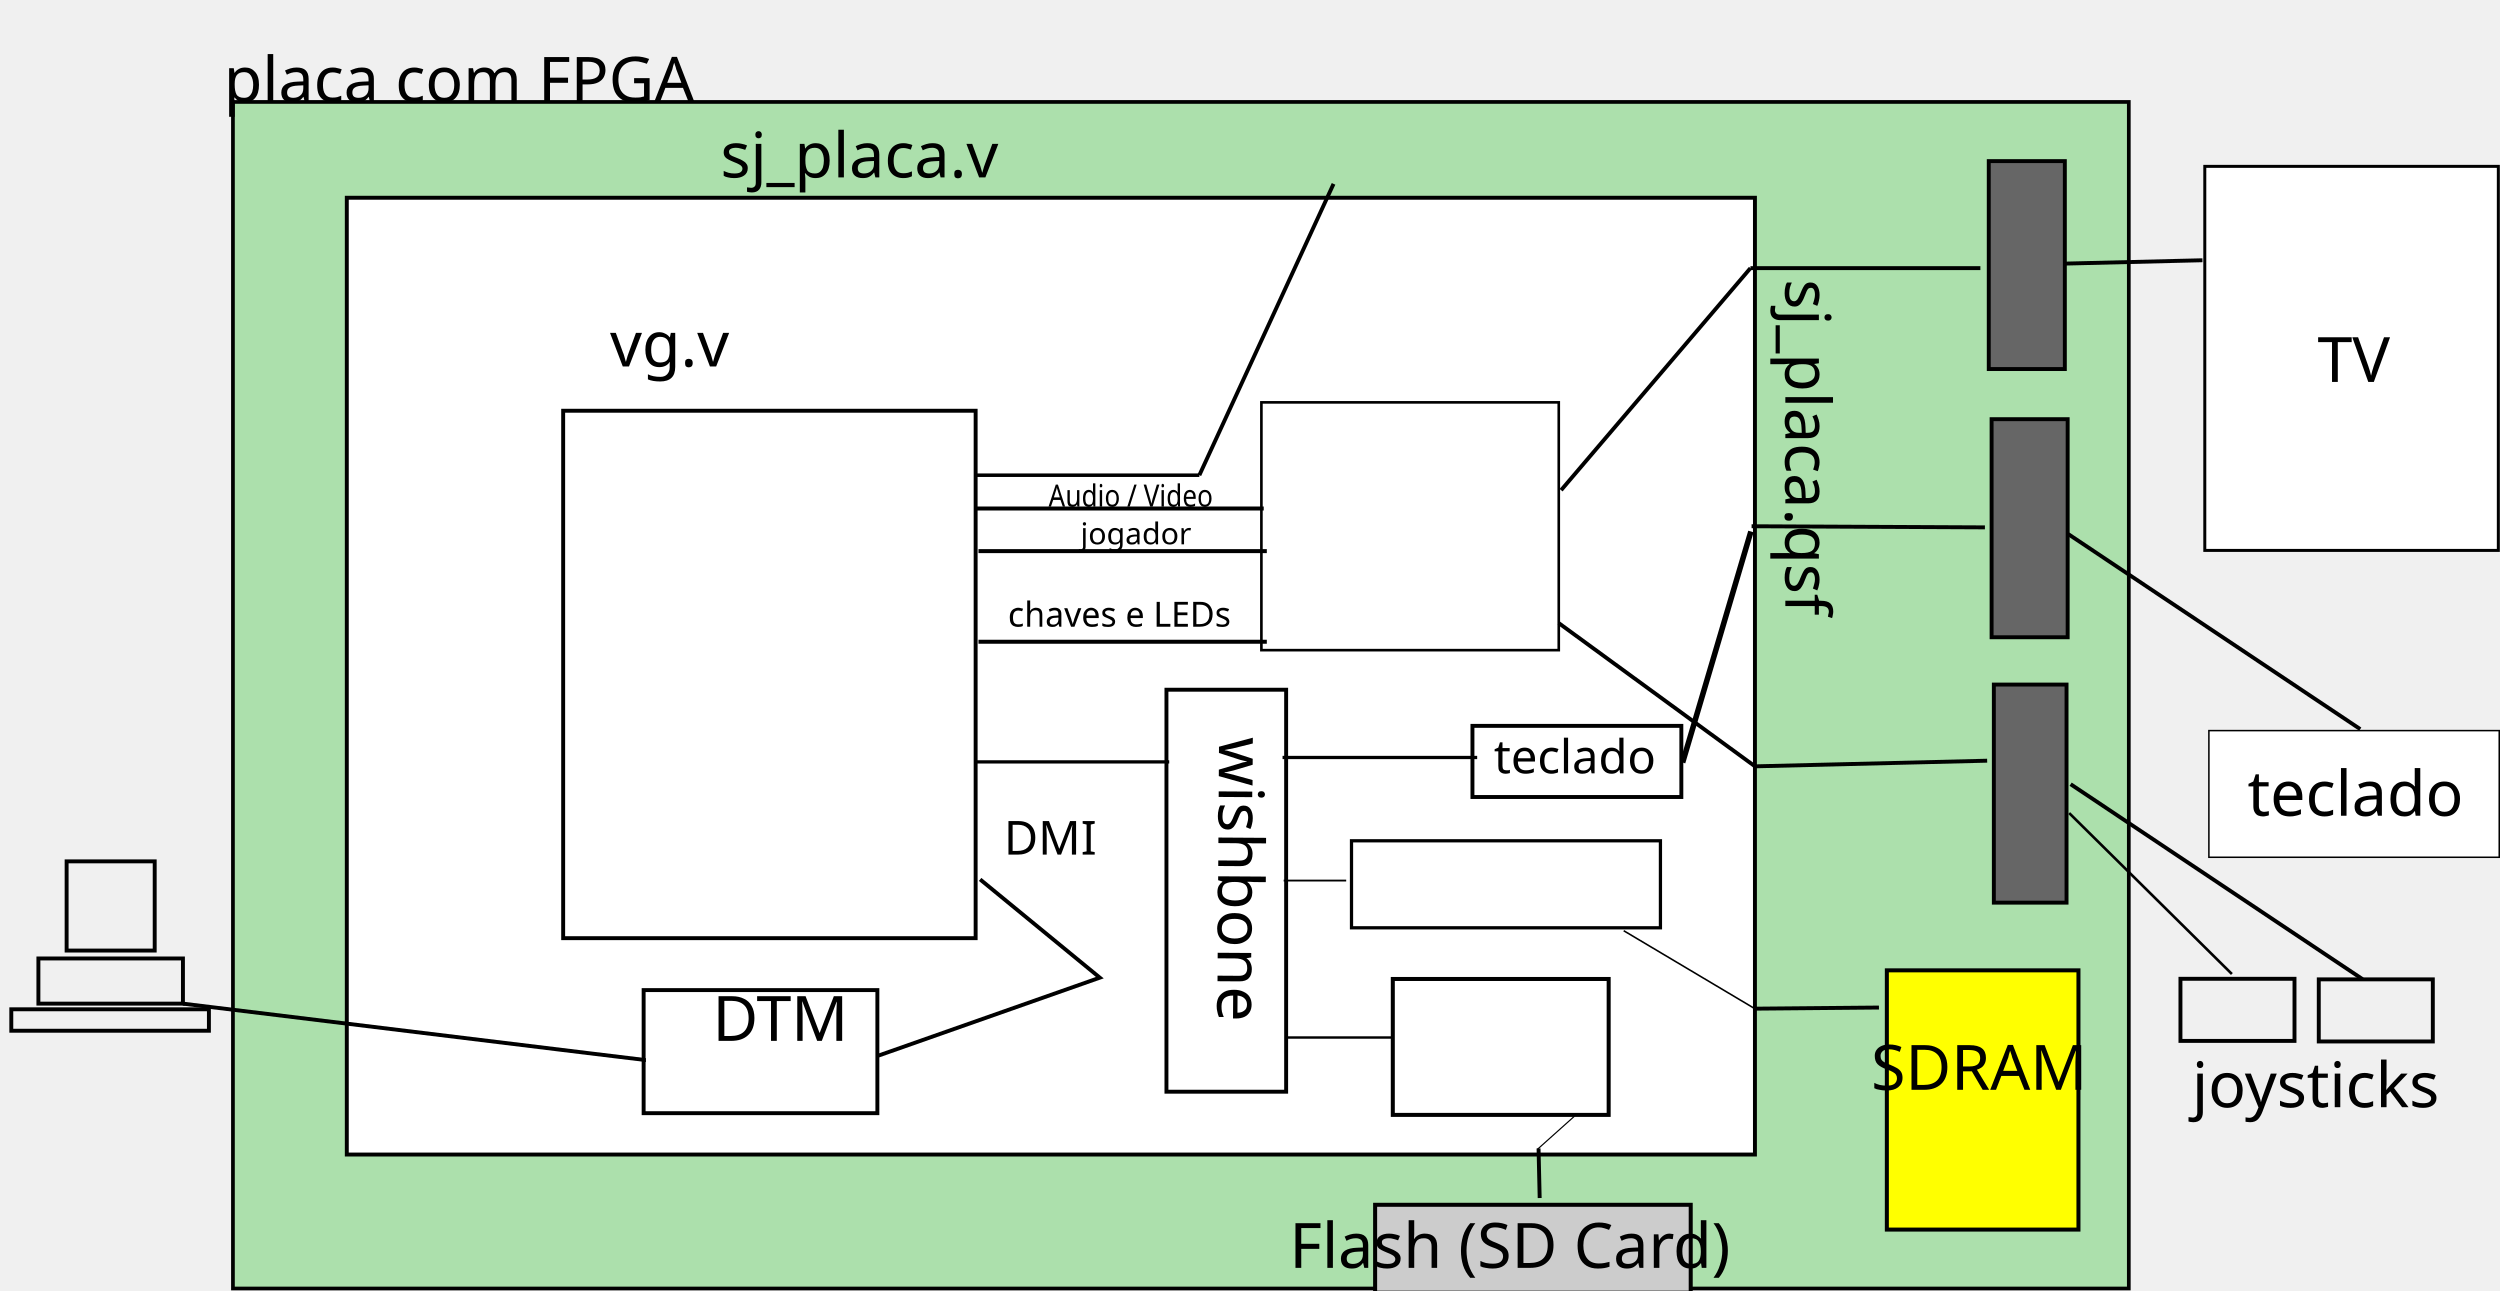
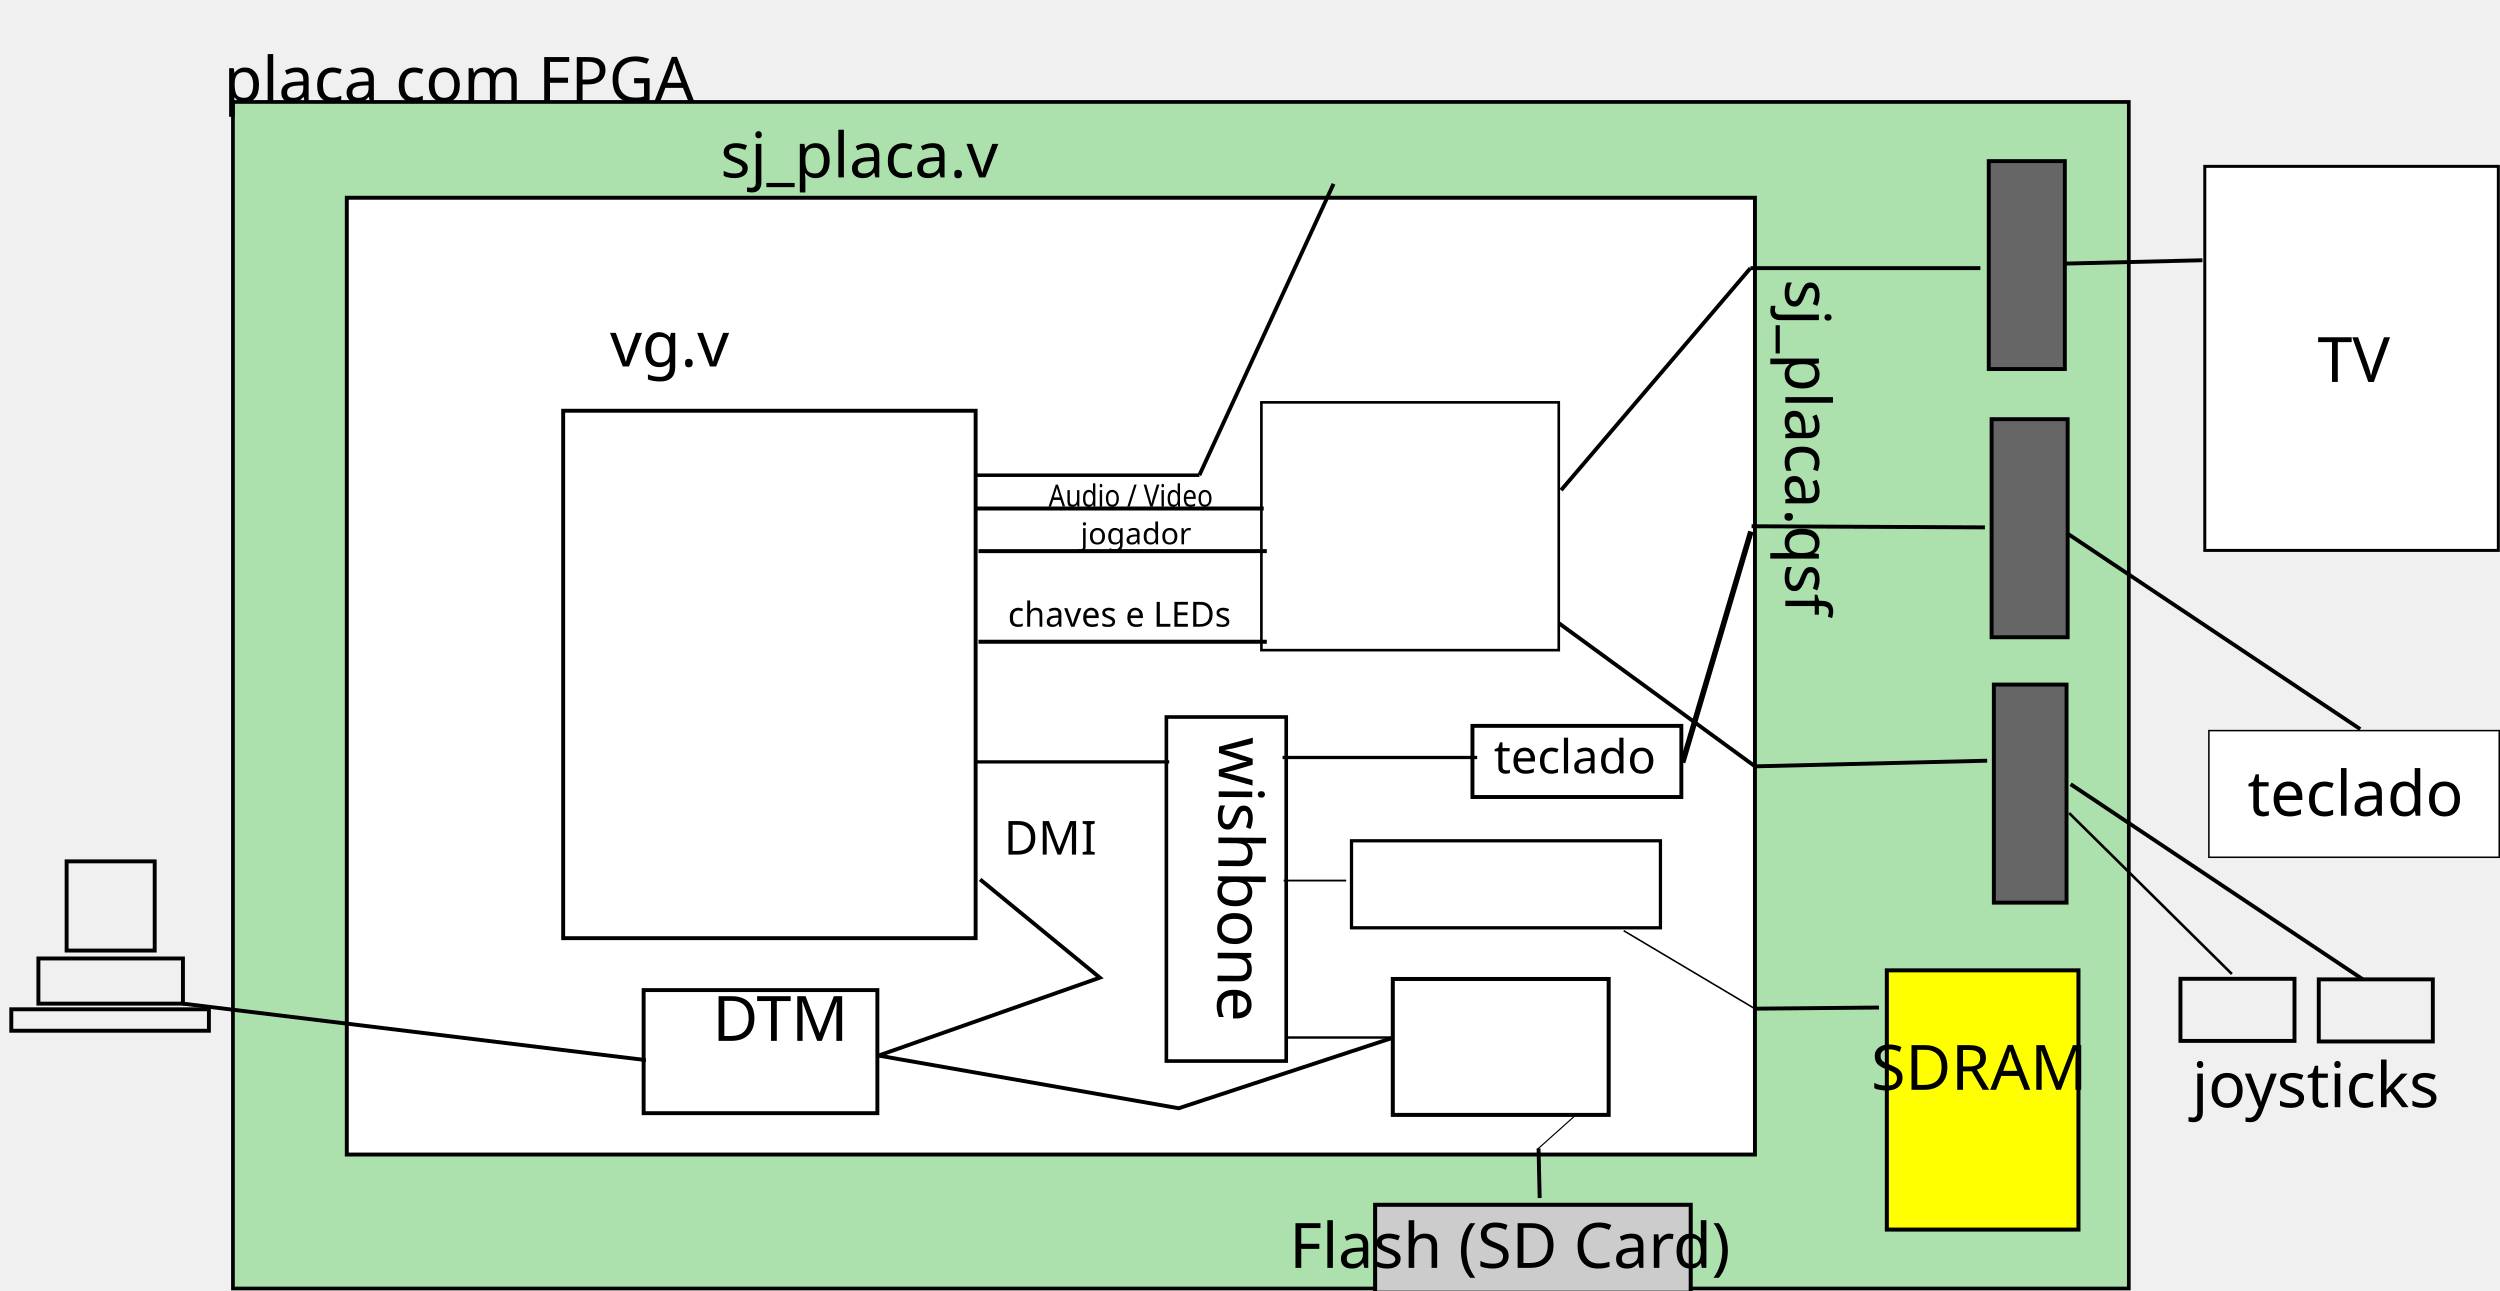
<svg xmlns="http://www.w3.org/2000/svg" width="168.831mm" height="87.147mm" viewBox="0 0 168.831 87.147" version="1.1" id="svg8">
  <defs id="defs2" />
  <g id="layer1" transform="translate(-27.83795,-59.55038)">
    <rect style="opacity:1;fill:#ace0ac;fill-opacity:1;stroke:#000000;stroke-width:0.25;stroke-miterlimit:4;stroke-dasharray:none;stroke-dashoffset:0;stroke-opacity:1" id="rect29" width="128.032" height="80.131" x="43.569" y="66.435" />
    <rect style="opacity:1;fill:#ffffff;fill-opacity:1;stroke:#000000;stroke-width:0.265;stroke-miterlimit:4;stroke-dasharray:none;stroke-dashoffset:0;stroke-opacity:1" id="rect41" width="95.095" height="64.614" x="51.258" y="72.905" />
    <rect style="opacity:1;fill:#ffffff;fill-opacity:1;stroke:#000000;stroke-width:0.202;stroke-miterlimit:4;stroke-dasharray:none;stroke-dashoffset:0;stroke-opacity:1" id="rect31" width="19.823" height="25.936" x="176.733" y="70.785" />
    <rect style="opacity:1;fill:#ffffff;fill-opacity:1;stroke:#000000;stroke-width:0.103;stroke-miterlimit:4;stroke-dasharray:none;stroke-dashoffset:0;stroke-opacity:1" id="rect33" width="19.608" height="8.554" x="177.01" y="108.89" />
    <rect style="opacity:1;fill:#666666;fill-opacity:1;stroke:#000000;stroke-width:0.265;stroke-miterlimit:4;stroke-dasharray:none;stroke-dashoffset:0;stroke-opacity:1" id="rect35" width="5.137" height="14.042" x="162.144" y="70.431" />
    <rect style="opacity:1;fill:#666666;fill-opacity:1;stroke:#000000;stroke-width:0.265;stroke-miterlimit:4;stroke-dasharray:none;stroke-dashoffset:0;stroke-opacity:1" id="rect37" width="5.137" height="14.727" x="162.335" y="87.859" />
    <rect style="opacity:1;fill:#666666;fill-opacity:1;stroke:#000000;stroke-width:0.265;stroke-miterlimit:4;stroke-dasharray:none;stroke-dashoffset:0;stroke-opacity:1" id="rect39" width="4.909" height="14.727" x="162.487" y="105.781" />
    <rect style="opacity:1;fill:#ffffff;fill-opacity:1;stroke:#000000;stroke-width:0.265;stroke-miterlimit:4;stroke-dasharray:none;stroke-dashoffset:0;stroke-opacity:1" id="rect43" width="27.855" height="35.618" x="65.87" y="87.289" />
    <rect style="opacity:1;fill:#ffffff;fill-opacity:1;stroke:#000000;stroke-width:0.178;stroke-miterlimit:4;stroke-dasharray:none;stroke-dashoffset:0;stroke-opacity:1" id="rect45" width="20.082" height="16.734" x="113.023" y="86.723" />
    <path style="fill:none;fill-rule:evenodd;stroke:#000000;stroke-width:0.238;stroke-linecap:butt;stroke-linejoin:miter;stroke-miterlimit:4;stroke-dasharray:none;stroke-opacity:1" d="M 108.833,91.642 H 93.708" id="path4555" />
    <path id="path4557" d="M 113.18,93.891 H 93.708" style="fill:none;fill-rule:evenodd;stroke:#000000;stroke-width:0.27;stroke-linecap:butt;stroke-linejoin:miter;stroke-miterlimit:4;stroke-dasharray:none;stroke-opacity:1" />
    <path style="fill:none;fill-rule:evenodd;stroke:#000000;stroke-width:0.27;stroke-linecap:butt;stroke-linejoin:miter;stroke-miterlimit:4;stroke-dasharray:none;stroke-opacity:1" d="M 113.389,96.769 H 93.917" id="path4559" />
    <path id="path4561" d="M 113.389,102.889 H 93.917" style="fill:none;fill-rule:evenodd;stroke:#000000;stroke-width:0.27;stroke-linecap:butt;stroke-linejoin:miter;stroke-miterlimit:4;stroke-dasharray:none;stroke-opacity:1" />
    <path id="path4565" d="M 106.798,111.003 H 93.655" style="fill:none;fill-rule:evenodd;stroke:#000000;stroke-width:0.221;stroke-linecap:butt;stroke-linejoin:miter;stroke-miterlimit:4;stroke-dasharray:none;stroke-opacity:1" />
    <text xml:space="preserve" style="font-style:normal;font-variant:normal;font-weight:normal;font-stretch:normal;font-size:4.233px;line-height:100%;font-family:cmr10;-inkscape-font-specification:cmr10;text-align:start;letter-spacing:0px;word-spacing:0px;writing-mode:lr-tb;text-anchor:start;fill:#000000;fill-opacity:1;stroke:none;stroke-width:0.265px;stroke-linecap:butt;stroke-linejoin:miter;stroke-opacity:1" x="42.952" y="66.42" id="text4583">
      <tspan id="tspan4581" x="42.952" y="66.42" style="stroke-width:0.265px">placa com FPGA</tspan>
    </text>
    <text xml:space="preserve" style="font-style:normal;font-variant:normal;font-weight:normal;font-stretch:normal;font-size:4.233px;line-height:100%;font-family:cmr10;-inkscape-font-specification:cmr10;text-align:start;letter-spacing:0px;word-spacing:0px;writing-mode:lr-tb;text-anchor:start;fill:#000000;fill-opacity:1;stroke:none;stroke-width:0.265px;stroke-linecap:butt;stroke-linejoin:miter;stroke-opacity:1" x="76.491" y="71.534" id="text4587">
      <tspan id="tspan4585" x="76.491" y="71.534" style="stroke-width:0.265px">sj_placa.v</tspan>
    </text>
    <text xml:space="preserve" style="font-style:normal;font-variant:normal;font-weight:normal;font-stretch:normal;font-size:4.233px;line-height:100%;font-family:cmr10;-inkscape-font-specification:cmr10;text-align:start;letter-spacing:0px;word-spacing:0px;writing-mode:lr-tb;text-anchor:start;fill:#000000;fill-opacity:1;stroke:none;stroke-width:0.265px;stroke-linecap:butt;stroke-linejoin:miter;stroke-opacity:1" x="69.034" y="84.298" id="text4591">
      <tspan id="tspan4589" x="69.034" y="84.298" style="stroke-width:0.265px">vg.v</tspan>
    </text>
    <flowRoot xml:space="preserve" id="flowRoot4597" style="font-style:normal;font-variant:normal;font-weight:normal;font-stretch:normal;font-size:16px;line-height:100%;font-family:cmr10;-inkscape-font-specification:cmr10;text-align:start;letter-spacing:0px;word-spacing:0px;writing-mode:lr-tb;text-anchor:start;fill:#000000;fill-opacity:1;stroke:none;stroke-width:1px;stroke-linecap:butt;stroke-linejoin:miter;stroke-opacity:1" transform="matrix(0.1359873,0,0,0.1914048,66.17282,39.51096)">
      <flowRegion id="flowRegion4599">
        <rect id="rect4601" width="82.28" height="18.988" x="243.964" y="255.727" />
      </flowRegion>
      <flowPara id="flowPara4603">sistema</flowPara>
    </flowRoot>
    <text xml:space="preserve" style="font-style:normal;font-variant:normal;font-weight:normal;font-stretch:normal;font-size:1.924px;line-height:100%;font-family:cmr10;-inkscape-font-specification:cmr10;text-align:start;letter-spacing:0px;word-spacing:0px;writing-mode:lr-tb;text-anchor:start;fill:#000000;fill-opacity:1;stroke:none;stroke-width:0.12px;stroke-linecap:butt;stroke-linejoin:miter;stroke-opacity:1" x="107.159" y="86.318" id="text4607" transform="scale(0.920569,1.086285)">
      <tspan id="tspan4605" x="107.159" y="86.318" style="stroke-width:0.12px">Audio / Video</tspan>
    </text>
    <text xml:space="preserve" style="font-style:normal;font-variant:normal;font-weight:normal;font-stretch:normal;font-size:2.035px;line-height:100%;font-family:cmr10;-inkscape-font-specification:cmr10;text-align:start;letter-spacing:0px;word-spacing:0px;writing-mode:lr-tb;text-anchor:start;fill:#000000;fill-opacity:1;stroke:none;stroke-width:0.127px;stroke-linecap:butt;stroke-linejoin:miter;stroke-opacity:1" x="100.608" y="96.499" id="text4611" transform="scale(1.00198,0.9980237)">
      <tspan id="tspan4609" x="100.608" y="96.499" style="stroke-width:0.127px">jogador</tspan>
    </text>
    <text xml:space="preserve" style="font-style:normal;font-variant:normal;font-weight:normal;font-stretch:normal;font-size:2.316px;line-height:100%;font-family:cmr10;-inkscape-font-specification:cmr10;text-align:start;letter-spacing:0px;word-spacing:0px;writing-mode:lr-tb;text-anchor:start;fill:#000000;fill-opacity:1;stroke:none;stroke-width:0.145px;stroke-linecap:butt;stroke-linejoin:miter;stroke-opacity:1" x="97.124" y="100.599" id="text4615" transform="scale(0.9874739,1.012685)">
      <tspan id="tspan4613" x="97.124" y="100.599" style="stroke-width:0.145px">chaves e LEDs</tspan>
    </text>
    <text xml:space="preserve" style="font-style:normal;font-variant:normal;font-weight:normal;font-stretch:normal;font-size:2.42px;line-height:100%;font-family:cmr10;-inkscape-font-specification:cmr10;text-align:start;letter-spacing:0px;word-spacing:0px;writing-mode:lr-tb;text-anchor:start;fill:#000000;fill-opacity:1;stroke:none;stroke-width:0.151px;stroke-linecap:butt;stroke-linejoin:miter;stroke-opacity:1" x="101.906" y="107.249" id="text4619" transform="scale(1.003933,0.9960828)">
      <tspan id="tspan4617" x="101.906" y="109.087" style="stroke-width:0.151px" />
    </text>
    <rect style="opacity:1;fill:#ffff00;fill-opacity:1;stroke:#000000;stroke-width:0.271;stroke-miterlimit:4;stroke-dasharray:none;stroke-dashoffset:0;stroke-opacity:1" id="rect4629" width="12.94" height="17.507" x="155.261" y="125.08" />
    <rect style="opacity:1;fill:#cccccc;fill-opacity:1;stroke:#000000;stroke-width:0.271;stroke-miterlimit:4;stroke-dasharray:none;stroke-dashoffset:0;stroke-opacity:1" id="rect4631" width="21.313" height="5.937" x="120.703" y="140.913" />
    <text xml:space="preserve" style="font-style:normal;font-variant:normal;font-weight:normal;font-stretch:normal;font-size:4.233px;line-height:100%;font-family:cmr10;-inkscape-font-specification:cmr10;text-align:start;letter-spacing:0px;word-spacing:0px;writing-mode:lr-tb;text-anchor:start;fill:#000000;fill-opacity:1;stroke:none;stroke-width:0.265px;stroke-linecap:butt;stroke-linejoin:miter;stroke-opacity:1" x="154.195" y="133.149" id="text4635">
      <tspan id="tspan4633" x="154.195" y="133.149" style="stroke-width:0.265px">SDRAM</tspan>
    </text>
    <text xml:space="preserve" style="font-style:normal;font-variant:normal;font-weight:normal;font-stretch:normal;font-size:4.233px;line-height:100%;font-family:cmr10;-inkscape-font-specification:cmr10;text-align:start;letter-spacing:0px;word-spacing:0px;writing-mode:lr-tb;text-anchor:start;fill:#000000;fill-opacity:1;stroke:none;stroke-width:0.265px;stroke-linecap:butt;stroke-linejoin:miter;stroke-opacity:1" x="114.918" y="145.175" id="text4639">
      <tspan id="tspan4637" x="114.918" y="145.175" style="stroke-width:0.265px">Flash (SD Card)</tspan>
    </text>
    <text xml:space="preserve" style="font-style:normal;font-variant:normal;font-weight:normal;font-stretch:normal;font-size:4.233px;line-height:100%;font-family:cmr10;-inkscape-font-specification:cmr10;text-align:start;letter-spacing:0px;word-spacing:0px;writing-mode:lr-tb;text-anchor:start;fill:#000000;fill-opacity:1;stroke:none;stroke-width:0.265px;stroke-linecap:butt;stroke-linejoin:miter;stroke-opacity:1" x="184.338" y="85.346" id="text4643">
      <tspan id="tspan4641" x="184.338" y="85.346" style="stroke-width:0.265px">TV</tspan>
    </text>
    <text xml:space="preserve" style="font-style:normal;font-variant:normal;font-weight:normal;font-stretch:normal;font-size:4.233px;line-height:100%;font-family:cmr10;-inkscape-font-specification:cmr10;text-align:start;letter-spacing:0px;word-spacing:0px;writing-mode:lr-tb;text-anchor:start;fill:#000000;fill-opacity:1;stroke:none;stroke-width:0.265px;stroke-linecap:butt;stroke-linejoin:miter;stroke-opacity:1" x="179.623" y="114.638" id="text4647">
      <tspan id="tspan4645" x="179.623" y="114.638" style="stroke-width:0.265px">teclado</tspan>
    </text>
    <path style="fill:none;fill-rule:evenodd;stroke:#000000;stroke-width:0.265px;stroke-linecap:butt;stroke-linejoin:miter;stroke-opacity:1" d="m 167.211,77.354 9.363,-0.228" id="path4649" />
    <path style="display:inline;fill:none;fill-rule:evenodd;stroke:#000000;stroke-width:0.265px;stroke-linecap:butt;stroke-linejoin:miter;stroke-opacity:1" d="m 167.516,95.622 19.715,13.169" id="path4651" />
    <path style="fill:none;fill-rule:evenodd;stroke:#000000;stroke-width:0.265px;stroke-linecap:butt;stroke-linejoin:miter;stroke-opacity:1" d="m 146.05,77.658 h 15.528" id="path4653" />
    <path style="fill:none;fill-rule:evenodd;stroke:#000000;stroke-width:0.265px;stroke-linecap:butt;stroke-linejoin:miter;stroke-opacity:1" d="m 146.127,95.089 15.757,0.076" id="path4655" />
    <path style="fill:none;fill-rule:evenodd;stroke:#000000;stroke-width:0.265px;stroke-linecap:butt;stroke-linejoin:miter;stroke-opacity:1" d="m 146.355,111.303 15.68,-0.381" id="path4657" />
    <path style="fill:none;fill-rule:evenodd;stroke:#000000;stroke-width:0.265px;stroke-linecap:butt;stroke-linejoin:miter;stroke-opacity:1" d="m 146.355,127.668 8.373,-0.076" id="path4659" />
    <path style="fill:none;fill-rule:evenodd;stroke:#000000;stroke-width:0.265px;stroke-linecap:butt;stroke-linejoin:miter;stroke-opacity:1" d="m 131.74,137.107 0.076,3.349" id="path4661" />
    <path style="fill:none;fill-rule:evenodd;stroke:#000000;stroke-width:0.265px;stroke-linecap:butt;stroke-linejoin:miter;stroke-opacity:1" d="M 133.262,92.653 146.05,77.658" id="path4663" />
    <path style="fill:none;fill-rule:evenodd;stroke:#000000;stroke-width:0.376px;stroke-linecap:butt;stroke-linejoin:miter;stroke-opacity:1" d="m 141.468,111.049 4.613,-15.606" id="path4665" />
    <path style="fill:none;fill-rule:evenodd;stroke:#000000;stroke-width:0.265px;stroke-linecap:butt;stroke-linejoin:miter;stroke-opacity:1" d="m 133.11,101.635 13.245,9.667" id="path4667" />
    <path style="fill:none;fill-rule:evenodd;stroke:#000000;stroke-width:0.108px;stroke-linecap:butt;stroke-linejoin:miter;stroke-opacity:1" d="m 137.49,122.403 8.906,5.297" id="path4669" />
    <path style="fill:none;fill-rule:evenodd;stroke:#000000;stroke-width:0.08px;stroke-linecap:butt;stroke-linejoin:miter;stroke-opacity:1" d="m 131.668,137.163 2.495,-2.232" id="path4673" />
    <text xml:space="preserve" style="font-style:normal;font-variant:normal;font-weight:normal;font-stretch:normal;font-size:4.233px;line-height:100%;font-family:cmr10;-inkscape-font-specification:cmr10;text-align:start;letter-spacing:0px;word-spacing:0px;writing-mode:lr-tb;text-anchor:start;fill:#000000;fill-opacity:1;stroke:none;stroke-width:0.265px;stroke-linecap:butt;stroke-linejoin:miter;stroke-opacity:1" x="78.409" y="-148.41" id="text4677" transform="rotate(90)">
      <tspan id="tspan4675" x="78.409" y="-148.41" style="stroke-width:0.265px">sj_placa.qsf</tspan>
    </text>
    <rect style="opacity:1;fill:none;fill-opacity:1;stroke:#000000;stroke-width:0.22;stroke-miterlimit:4;stroke-dasharray:none;stroke-dashoffset:0;stroke-opacity:1" id="rect1023" width="20.863" height="5.876" x="119.108" y="116.331" />
    <rect style="opacity:1;fill:none;fill-opacity:1;stroke:#000000;stroke-width:0.271;stroke-miterlimit:4;stroke-dasharray:none;stroke-dashoffset:0;stroke-opacity:1" id="rect1025" width="14.578" height="9.179" x="121.897" y="125.663" />
    <flowRoot xml:space="preserve" id="flowRoot1027" style="font-style:normal;font-variant:normal;font-weight:normal;font-stretch:normal;font-size:16px;line-height:100%;font-family:cmr10;-inkscape-font-specification:cmr10;text-align:start;letter-spacing:0px;word-spacing:0px;writing-mode:lr-tb;text-anchor:start;fill:#000000;fill-opacity:1;stroke:none;stroke-width:1px;stroke-linecap:butt;stroke-linejoin:miter;stroke-opacity:1" transform="matrix(0.3420128,0,0,0.3689981,7.91736,47.90028)">
      <flowRegion id="flowRegion1029">
        <rect id="rect1031" width="75.328" height="23.387" x="322.552" y="121.29" />
      </flowRegion>
      <flowPara id="flowPara1033">AV adapter</flowPara>
    </flowRoot>
    <flowRoot xml:space="preserve" id="flowRoot1035" style="font-style:normal;font-variant:normal;font-weight:normal;font-stretch:normal;font-size:16px;line-height:100%;font-family:cmr10;-inkscape-font-specification:cmr10;text-align:start;letter-spacing:0px;word-spacing:0px;writing-mode:lr-tb;text-anchor:start;fill:#000000;fill-opacity:1;stroke:none;stroke-width:1px;stroke-linecap:butt;stroke-linejoin:miter;stroke-opacity:1" transform="matrix(0.2645833,0,0,0.2645833,38.27708,70.14863)">
      <flowRegion id="flowRegion1037">
        <rect id="rect1039" width="78.852" height="22.207" x="323.343" y="175.405" />
      </flowRegion>
      <flowPara id="flowPara1041">mem</flowPara>
    </flowRoot>
    <flowRoot xml:space="preserve" id="flowRoot1043" style="font-style:normal;font-variant:normal;font-weight:normal;font-stretch:normal;font-size:16px;line-height:100%;font-family:cmr10;-inkscape-font-specification:cmr10;text-align:start;letter-spacing:0px;word-spacing:0px;writing-mode:lr-tb;text-anchor:start;fill:#000000;fill-opacity:1;stroke:none;stroke-width:1px;stroke-linecap:butt;stroke-linejoin:miter;stroke-opacity:1" transform="matrix(0.2645833,0,0,0.2645833,39.80386,72.81485)">
      <flowRegion id="flowRegion1045">
        <rect id="rect1047" width="55.099" height="34.69" x="322.354" y="211.255" />
      </flowRegion>
      <flowPara id="flowPara1049">FAT</flowPara>
    </flowRoot>
    <rect style="opacity:1;fill:none;fill-opacity:1;stroke:#000000;stroke-width:0.265;stroke-miterlimit:3.9;stroke-dasharray:none;stroke-dashoffset:0;stroke-opacity:1" id="rect1017" width="7.702" height="4.194" x="175.089" y="125.651" />
    <rect style="opacity:1;fill:none;fill-opacity:1;stroke:#000000;stroke-width:0.265;stroke-miterlimit:3.9;stroke-dasharray:none;stroke-dashoffset:0;stroke-opacity:1" id="rect1017-9" width="7.702" height="4.194" x="184.43" y="125.689" />
    <path style="display:inline;fill:none;fill-rule:evenodd;stroke:#000000;stroke-width:0.265px;stroke-linecap:butt;stroke-linejoin:miter;stroke-opacity:1" d="m 167.672,112.509 19.715,13.169" id="path4651-2" />
    <path style="display:inline;fill:none;fill-rule:evenodd;stroke:#000000;stroke-width:0.179px;stroke-linecap:butt;stroke-linejoin:miter;stroke-opacity:1" d="m 167.574,114.459 10.989,10.869" id="path4651-24" />
    <text xml:space="preserve" style="font-style:normal;font-variant:normal;font-weight:normal;font-stretch:normal;font-size:4.233px;line-height:100%;font-family:cmr10;-inkscape-font-specification:cmr10;text-align:start;letter-spacing:0px;word-spacing:0px;writing-mode:lr-tb;text-anchor:start;fill:#000000;fill-opacity:1;stroke:none;stroke-width:0.265px;stroke-linecap:butt;stroke-linejoin:miter;stroke-opacity:1" x="175.866" y="134.321" id="text4647-7">
      <tspan id="tspan4645-7" x="175.866" y="134.321" style="stroke-width:0.265px">joysticks</tspan>
    </text>
    <rect style="opacity:1;fill:none;fill-opacity:1;stroke:#000000;stroke-width:0.265;stroke-miterlimit:3.9;stroke-dasharray:none;stroke-dashoffset:0;stroke-opacity:1" id="rect1073" width="9.761" height="3.05" x="30.431" y="124.278" />
    <rect style="opacity:1;fill:none;fill-opacity:1;stroke:#000000;stroke-width:0.265;stroke-miterlimit:3.9;stroke-dasharray:none;stroke-dashoffset:0;stroke-opacity:1" id="rect1078" width="13.345" height="1.449" x="28.601" y="127.71" />
    <rect style="opacity:1;fill:none;fill-opacity:1;stroke:#000000;stroke-width:0.265;stroke-miterlimit:3.9;stroke-dasharray:none;stroke-dashoffset:0;stroke-opacity:1" id="rect1080" width="5.948" height="6.024" x="32.337" y="117.72" />
    <rect style="opacity:1;fill:none;fill-opacity:1;stroke:#000000;stroke-width:0.265;stroke-miterlimit:3.9;stroke-dasharray:none;stroke-dashoffset:0;stroke-opacity:1" id="rect1082" width="15.785" height="8.312" x="71.304" y="126.414" />
    <text xml:space="preserve" style="font-style:normal;font-variant:normal;font-weight:normal;font-stretch:normal;font-size:4.233px;line-height:100%;font-family:cmr10;-inkscape-font-specification:cmr10;text-align:start;letter-spacing:0px;word-spacing:0px;writing-mode:lr-tb;text-anchor:start;fill:#000000;fill-opacity:1;stroke:none;stroke-width:0.265px;stroke-linecap:butt;stroke-linejoin:miter;stroke-opacity:1" x="75.956" y="129.845" id="text1088">
      <tspan id="tspan1086" x="75.956" y="129.845" style="stroke-width:0.265px">DTM</tspan>
    </text>
    <path style="fill:none;fill-rule:evenodd;stroke:#000000;stroke-width:0.265px;stroke-linecap:butt;stroke-linejoin:miter;stroke-opacity:1" d="m 40.191,127.329 c 31.189,3.813 31.265,3.813 31.265,3.813" id="path1090" />
    <path style="fill:none;fill-rule:evenodd;stroke:#000000;stroke-width:0.265px;stroke-linecap:butt;stroke-linejoin:miter;stroke-opacity:1" d="m 87.165,130.836 14.946,-5.262 -8.083,-6.634" id="path1092" />
    <path style="fill:none;fill-rule:evenodd;stroke:#000000;stroke-width:0.265px;stroke-linecap:butt;stroke-linejoin:miter;stroke-opacity:1" d="m 108.833,91.642 9.063,-19.675" id="path1094" />
    <rect style="opacity:1;fill:none;fill-opacity:1;stroke:#000000;stroke-width:0.265;stroke-miterlimit:3.9;stroke-dasharray:none;stroke-dashoffset:0;stroke-opacity:1" id="rect1096" width="14.107" height="4.804" x="127.276" y="108.57" />
    <text xml:space="preserve" style="font-style:normal;font-variant:normal;font-weight:normal;font-stretch:normal;font-size:4.233px;line-height:100%;font-family:cmr10;-inkscape-font-specification:cmr10;text-align:start;letter-spacing:0px;word-spacing:0px;writing-mode:lr-tb;text-anchor:start;fill:#000000;fill-opacity:1;stroke:none;stroke-width:0.265px;stroke-linecap:butt;stroke-linejoin:miter;stroke-opacity:1" x="128.725" y="111.772" id="text1100">
      <tspan id="tspan1098" x="128.725" y="111.772" style="font-style:normal;font-variant:normal;font-weight:normal;font-stretch:normal;font-size:3.175px;font-family:cmr10;-inkscape-font-specification:'cmr10, Normal';font-variant-ligatures:normal;font-variant-caps:normal;font-variant-numeric:normal;font-feature-settings:normal;text-align:start;writing-mode:lr-tb;text-anchor:start;stroke-width:0.265px">teclado</tspan>
    </text>
-     <rect style="opacity:1;fill:none;fill-opacity:1;stroke:#000000;stroke-width:0.265;stroke-miterlimit:3.9;stroke-dasharray:none;stroke-dashoffset:0;stroke-opacity:1" id="rect1102" width="8.083" height="27.147" x="106.611" y="106.129" />
+     <rect style="opacity:1;fill:none;fill-opacity:1;stroke:#000000;stroke-width:0.245;stroke-miterlimit:3.9;stroke-dasharray:none;stroke-dashoffset:0;stroke-opacity:1" id="rect1102" width="8.093" height="23.234" x="106.606" y="107.972" />
    <text xml:space="preserve" style="font-style:normal;font-variant:normal;font-weight:normal;font-stretch:normal;font-size:4.233px;line-height:100%;font-family:cmr10;-inkscape-font-specification:cmr10;text-align:start;letter-spacing:0px;word-spacing:0px;writing-mode:lr-tb;text-anchor:start;fill:#000000;fill-opacity:1;stroke:none;stroke-width:0.265px;stroke-linecap:butt;stroke-linejoin:miter;stroke-opacity:1" x="108.611" y="-110.853" id="text1106" transform="rotate(90.36171)">
      <tspan id="tspan1104" x="108.611" y="-110.853" style="stroke-width:0.265px">wishbone</tspan>
    </text>
    <path id="path4565-5" d="M 127.595,110.705 H 114.452" style="fill:none;fill-rule:evenodd;stroke:#000000;stroke-width:0.221;stroke-linecap:butt;stroke-linejoin:miter;stroke-miterlimit:4;stroke-dasharray:none;stroke-opacity:1" />
    <path id="path4565-4" d="m 118.749,119.017 h -4.221" style="fill:none;fill-rule:evenodd;stroke:#000000;stroke-width:0.125;stroke-linecap:butt;stroke-linejoin:miter;stroke-miterlimit:4;stroke-dasharray:none;stroke-opacity:1" />
    <path id="path4565-8" d="m 121.952,129.616 h -7.195" style="fill:none;fill-rule:evenodd;stroke:#000000;stroke-width:0.164;stroke-linecap:butt;stroke-linejoin:miter;stroke-miterlimit:4;stroke-dasharray:none;stroke-opacity:1" />
    <text xml:space="preserve" style="font-style:normal;font-variant:normal;font-weight:normal;font-stretch:normal;font-size:4.233px;line-height:100%;font-family:cmr10;-inkscape-font-specification:cmr10;text-align:start;letter-spacing:0px;word-spacing:0px;writing-mode:lr-tb;text-anchor:start;fill:#000000;fill-opacity:1;stroke:none;stroke-width:0.265px;stroke-linecap:butt;stroke-linejoin:miter;stroke-opacity:1" x="95.63" y="117.263" id="text1137">
      <tspan id="tspan1135" x="95.63" y="117.263" style="stroke-width:0.265px;-inkscape-font-specification:'cmr10, Normal';font-family:cmr10;font-weight:normal;font-style:normal;font-stretch:normal;font-variant:normal;font-size:3.175px;text-anchor:start;text-align:start;writing-mode:lr;font-variant-ligatures:normal;font-variant-caps:normal;font-variant-numeric:normal;font-feature-settings:normal">DMI</tspan>
    </text>
+     <path style="fill:none;fill-rule:evenodd;stroke:#000000;stroke-width:0.265px;stroke-linecap:butt;stroke-linejoin:miter;stroke-opacity:1" d="m 87.165,130.836 20.271,3.558 14.515,-4.779" id="path1055" />
  </g>
</svg>
